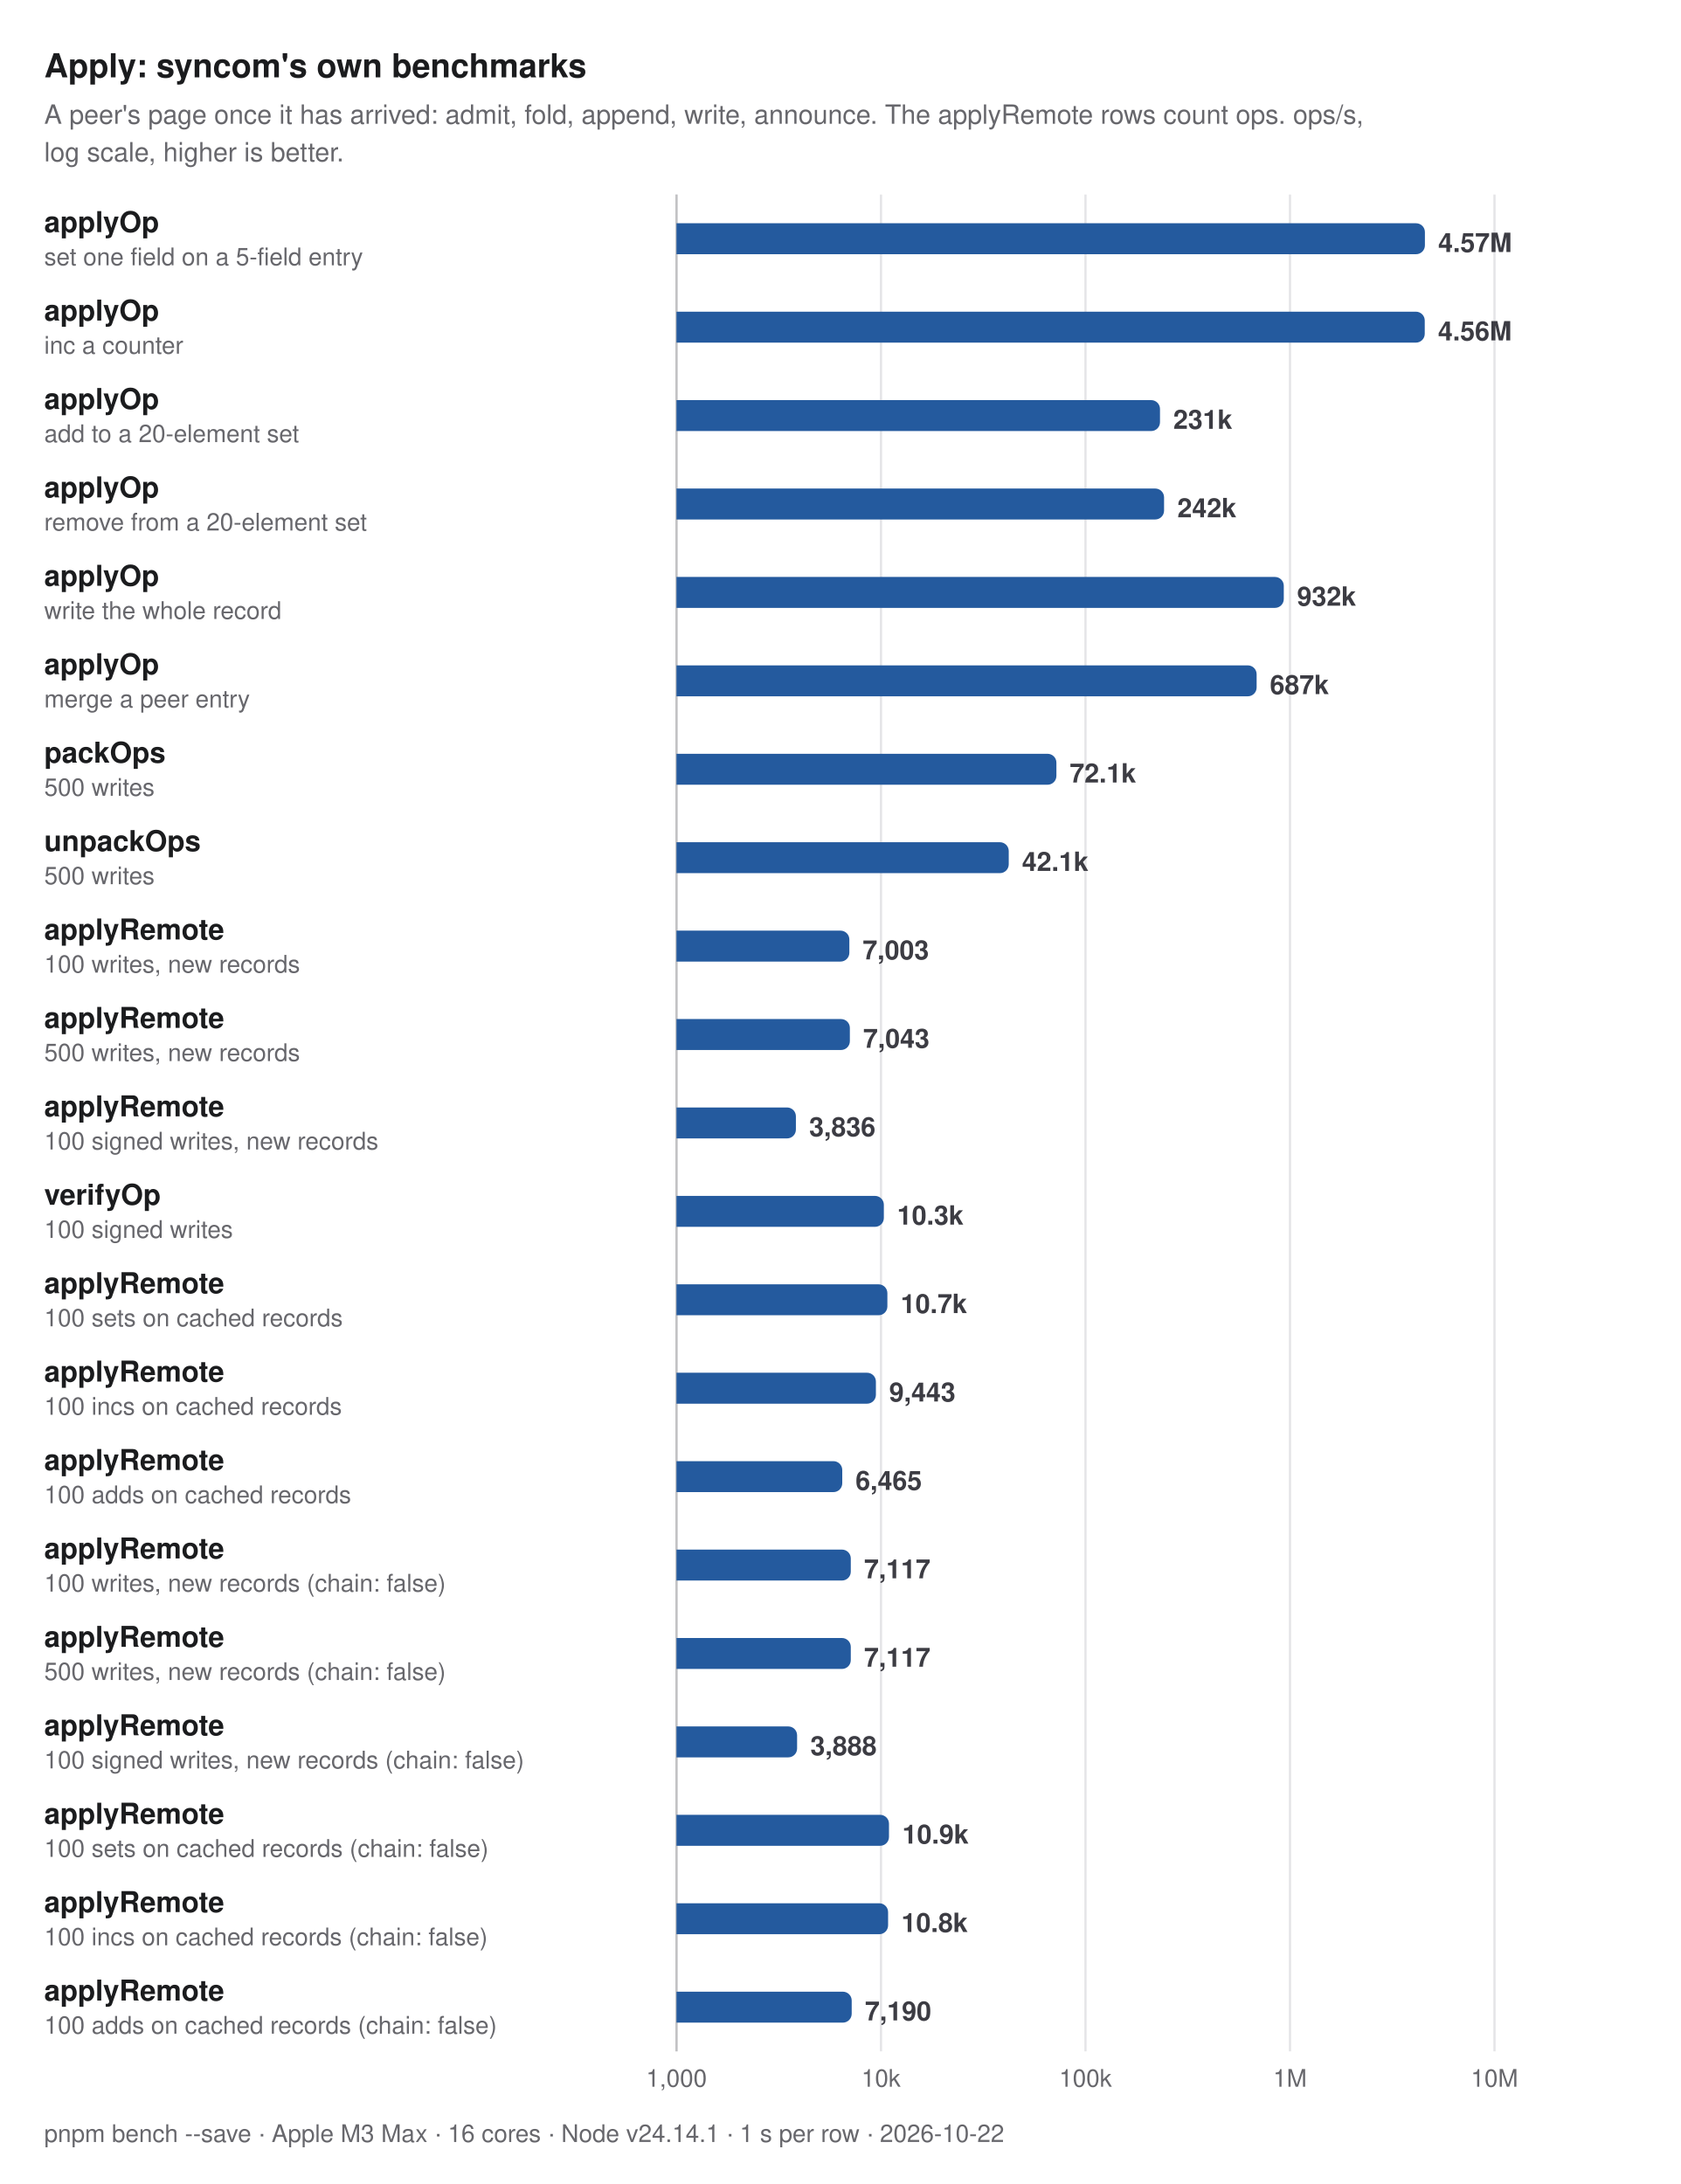
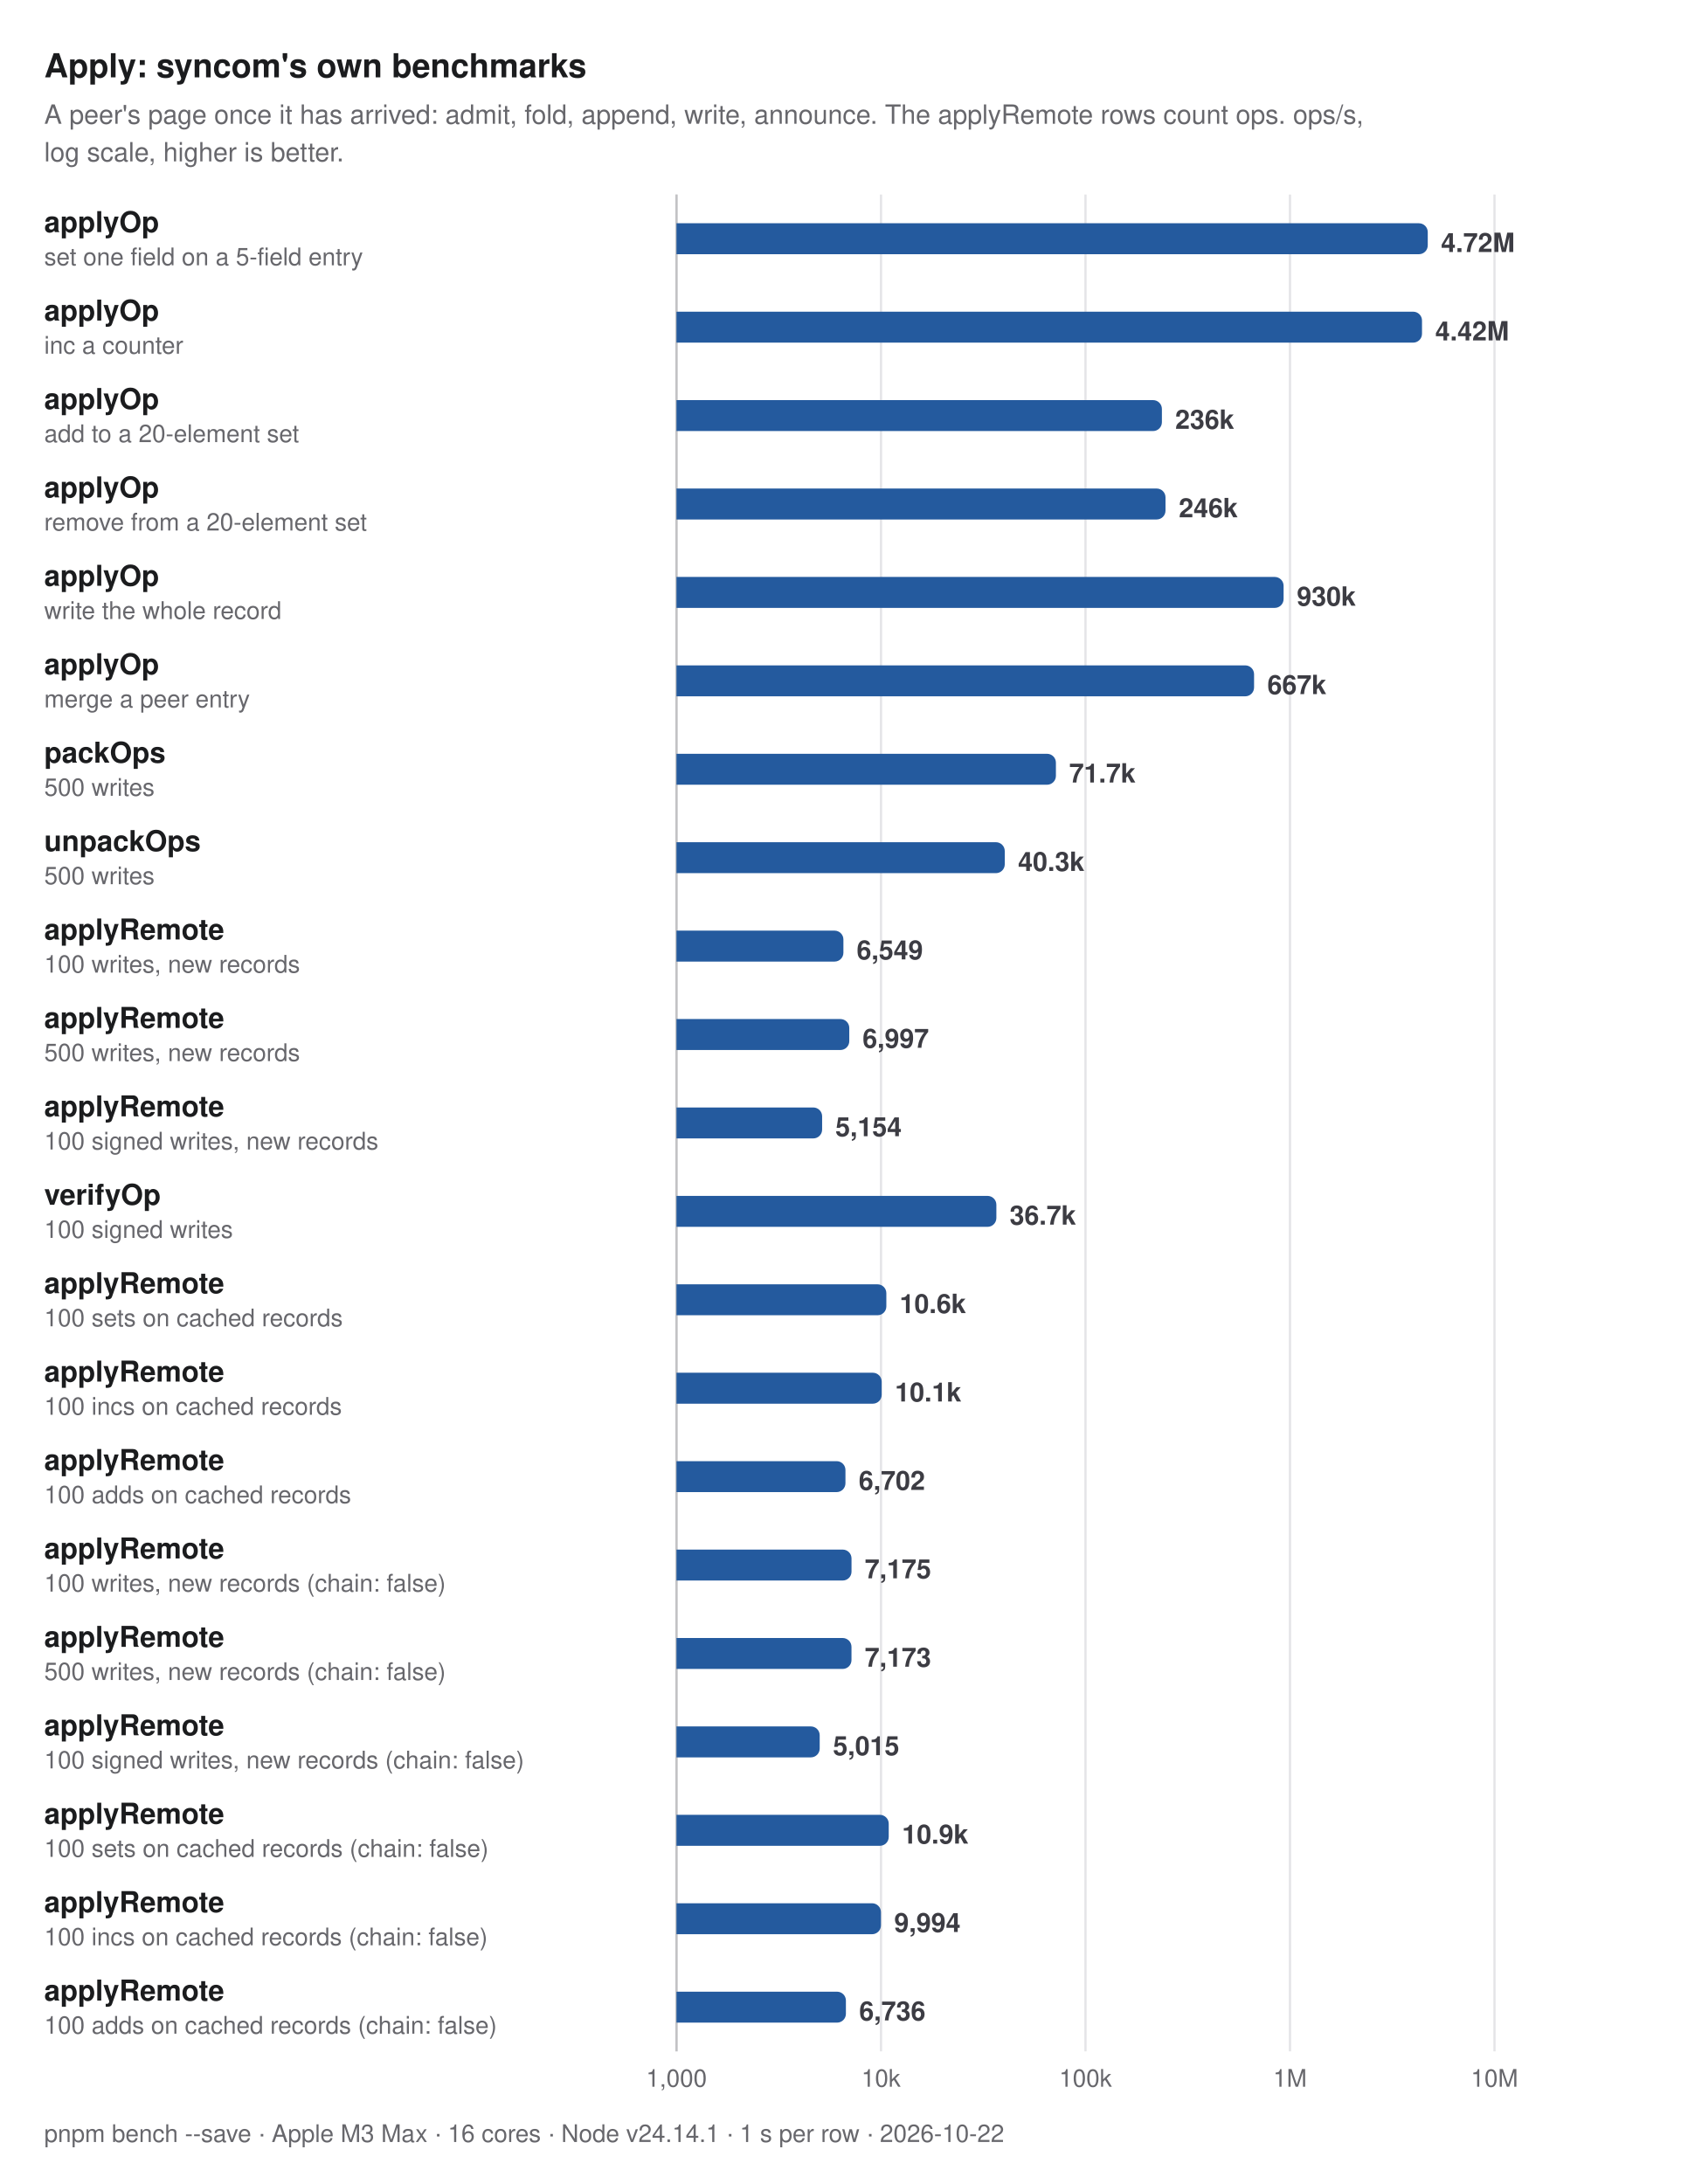
<svg xmlns="http://www.w3.org/2000/svg" width="760" height="988" viewBox="0 0 760 988" role="img" aria-label="Apply: syncom's own benchmarks. A peer's page once it has arrived: admit, fold, append, write, announce. The applyRemote rows count ops. ops/s, log scale, higher is better.">
  <style>
  text { font-family: -apple-system, BlinkMacSystemFont, "Segoe UI", Helvetica, Arial, sans-serif; }
  .title { font-size: 15px; font-weight: 700; fill: #1b1c1e; }
  .subtitle, .caption { font-size: 12px; fill: #67676c; }
  .caption { font-size: 11px; }
  .group { font-size: 11px; font-weight: 600; letter-spacing: 0.06em; fill: #67676c; }
  .label { font-size: 13px; font-weight: 600; fill: #1b1c1e; }
  .label.primary, .label.secondary { font-weight: 700; }
  .sublabel { font-size: 11px; fill: #67676c; }
  .value { font-size: 12px; font-weight: 600; fill: #3c3c43; font-variant-numeric: tabular-nums; }
  .value.small { font-size: 10px; }
  .legend { font-size: 11px; fill: #3c3c43; }
  .tick { font-size: 11px; fill: #67676c; font-variant-numeric: tabular-nums; }
  .grid { stroke: #e4e4e7; stroke-width: 1; }
  .axis { stroke: #c2c2c4; stroke-width: 1; }
  .ref { stroke: #67676c; stroke-width: 1; stroke-dasharray: 3 3; }
  .bar { fill: #c4c6cc; }
  .bar.primary { fill: #245a9e; }
  .bar.secondary { fill: #5e9be6; }
  @media (prefers-color-scheme: dark) {
    .title, .label { fill: #dfdfd6; }
    .subtitle, .caption, .group, .sublabel, .tick { fill: #98989f; }
    .value, .legend { fill: #c2c2c4; }
    .grid { stroke: #2e2e32; }
    .axis { stroke: #48484c; }
    .ref { stroke: #98989f; }
    .bar { fill: #46474e; }
    .bar.primary { fill: #8dbcf2; }
    .bar.secondary { fill: #3d7bd0; }
  }
</style>
  <text class="title" x="20" y="35">Apply: syncom's own benchmarks</text>
  <text class="subtitle" x="20" y="56">A peer's page once it has arrived: admit, fold, append, write, announce. The applyRemote rows count ops. ops/s,</text>
  <text class="subtitle" x="20" y="73">log scale, higher is better.</text>
  <line class="grid" x1="306" y1="88" x2="306" y2="928" />
  <text class="tick" x="306" y="944" text-anchor="middle">1,000</text>
  <line class="grid" x1="398.5" y1="88" x2="398.5" y2="928" />
  <text class="tick" x="398.5" y="944" text-anchor="middle">10k</text>
  <line class="grid" x1="491" y1="88" x2="491" y2="928" />
  <text class="tick" x="491" y="944" text-anchor="middle">100k</text>
  <line class="grid" x1="583.5" y1="88" x2="583.5" y2="928" />
  <text class="tick" x="583.5" y="944" text-anchor="middle">1M</text>
  <line class="grid" x1="676" y1="88" x2="676" y2="928" />
  <text class="tick" x="676" y="944" text-anchor="middle">10M</text>
  <line class="axis" x1="306" y1="88" x2="306" y2="928" />
  <g>
    <text class="label primary" x="20" y="105">applyOp</text>
    <text class="sublabel" x="20" y="120">set one field on a 5-field entry</text>
-     <path class="bar primary" d="M306,101H640.528A4,4 0 0 1 644.528,105V111A4,4 0 0 1 640.528,115H306Z" />
-     <text class="value" x="650.528" y="114">4.57M</text>
+     <path class="bar primary" d="M306,101H641.817A4,4 0 0 1 645.817,105V111A4,4 0 0 1 641.817,115H306Z" />
+     <text class="value" x="651.817" y="114">4.72M</text>
  </g>
  <g>
    <text class="label primary" x="20" y="145">applyOp</text>
    <text class="sublabel" x="20" y="160">inc a counter</text>
-     <path class="bar primary" d="M306,141H640.456A4,4 0 0 1 644.456,145V151A4,4 0 0 1 640.456,155H306Z" />
-     <text class="value" x="650.456" y="154">4.56M</text>
+     <path class="bar primary" d="M306,141H639.215A4,4 0 0 1 643.215,145V151A4,4 0 0 1 639.215,155H306Z" />
+     <text class="value" x="649.215" y="154">4.42M</text>
  </g>
  <g>
    <text class="label primary" x="20" y="185">applyOp</text>
    <text class="sublabel" x="20" y="200">add to a 20-element set</text>
-     <path class="bar primary" d="M306,181H520.7A4,4 0 0 1 524.7,185V191A4,4 0 0 1 520.7,195H306Z" />
-     <text class="value" x="530.7" y="194">231k</text>
+     <path class="bar primary" d="M306,181H521.562A4,4 0 0 1 525.562,185V191A4,4 0 0 1 521.562,195H306Z" />
+     <text class="value" x="531.562" y="194">236k</text>
  </g>
  <g>
    <text class="label primary" x="20" y="225">applyOp</text>
    <text class="sublabel" x="20" y="240">remove from a 20-element set</text>
-     <path class="bar primary" d="M306,221H522.542A4,4 0 0 1 526.542,225V231A4,4 0 0 1 522.542,235H306Z" />
-     <text class="value" x="532.542" y="234">242k</text>
+     <path class="bar primary" d="M306,221H523.192A4,4 0 0 1 527.192,225V231A4,4 0 0 1 523.192,235H306Z" />
+     <text class="value" x="533.192" y="234">246k</text>
  </g>
  <g>
    <text class="label primary" x="20" y="265">applyOp</text>
    <text class="sublabel" x="20" y="280">write the whole record</text>
-     <path class="bar primary" d="M306,261H576.691A4,4 0 0 1 580.691,265V271A4,4 0 0 1 576.691,275H306Z" />
-     <text class="value" x="586.691" y="274">932k</text>
+     <path class="bar primary" d="M306,261H576.604A4,4 0 0 1 580.604,265V271A4,4 0 0 1 576.604,275H306Z" />
+     <text class="value" x="586.604" y="274">930k</text>
  </g>
  <g>
    <text class="label primary" x="20" y="305">applyOp</text>
    <text class="sublabel" x="20" y="320">merge a peer entry</text>
-     <path class="bar primary" d="M306,301H564.409A4,4 0 0 1 568.409,305V311A4,4 0 0 1 564.409,315H306Z" />
-     <text class="value" x="574.409" y="314">687k</text>
+     <path class="bar primary" d="M306,301H563.253A4,4 0 0 1 567.253,305V311A4,4 0 0 1 563.253,315H306Z" />
+     <text class="value" x="573.253" y="314">667k</text>
  </g>
  <g>
    <text class="label primary" x="20" y="345">packOps</text>
    <text class="sublabel" x="20" y="360">500 writes</text>
-     <path class="bar primary" d="M306,341H473.841A4,4 0 0 1 477.841,345V351A4,4 0 0 1 473.841,355H306Z" />
-     <text class="value" x="483.841" y="354">72.1k</text>
+     <path class="bar primary" d="M306,341H473.617A4,4 0 0 1 477.617,345V351A4,4 0 0 1 473.617,355H306Z" />
+     <text class="value" x="483.617" y="354">71.7k</text>
  </g>
  <g>
    <text class="label primary" x="20" y="385">unpackOps</text>
    <text class="sublabel" x="20" y="400">500 writes</text>
-     <path class="bar primary" d="M306,381H452.284A4,4 0 0 1 456.284,385V391A4,4 0 0 1 452.284,395H306Z" />
-     <text class="value" x="462.284" y="394">42.1k</text>
+     <path class="bar primary" d="M306,381H450.485A4,4 0 0 1 454.485,385V391A4,4 0 0 1 450.485,395H306Z" />
+     <text class="value" x="460.485" y="394">40.3k</text>
  </g>
  <g>
    <text class="label primary" x="20" y="425">applyRemote</text>
    <text class="sublabel" x="20" y="440">100 writes, new records</text>
-     <path class="bar primary" d="M306,421H380.189A4,4 0 0 1 384.189,425V431A4,4 0 0 1 380.189,435H306Z" />
-     <text class="value" x="390.189" y="434">7,003</text>
+     <path class="bar primary" d="M306,421H377.496A4,4 0 0 1 381.496,425V431A4,4 0 0 1 377.496,435H306Z" />
+     <text class="value" x="387.496" y="434">6,549</text>
  </g>
  <g>
    <text class="label primary" x="20" y="465">applyRemote</text>
    <text class="sublabel" x="20" y="480">500 writes, new records</text>
-     <path class="bar primary" d="M306,461H380.418A4,4 0 0 1 384.418,465V471A4,4 0 0 1 380.418,475H306Z" />
-     <text class="value" x="390.418" y="474">7,043</text>
+     <path class="bar primary" d="M306,461H380.154A4,4 0 0 1 384.154,465V471A4,4 0 0 1 380.154,475H306Z" />
+     <text class="value" x="390.154" y="474">6,997</text>
  </g>
  <g>
    <text class="label primary" x="20" y="505">applyRemote</text>
    <text class="sublabel" x="20" y="520">100 signed writes, new records</text>
-     <path class="bar primary" d="M306,501H356.009A4,4 0 0 1 360.009,505V511A4,4 0 0 1 356.009,515H306Z" />
-     <text class="value" x="366.009" y="514">3,836</text>
+     <path class="bar primary" d="M306,501H367.873A4,4 0 0 1 371.873,505V511A4,4 0 0 1 367.873,515H306Z" />
+     <text class="value" x="377.873" y="514">5,154</text>
  </g>
  <g>
    <text class="label primary" x="20" y="545">verifyOp</text>
    <text class="sublabel" x="20" y="560">100 signed writes</text>
-     <path class="bar primary" d="M306,541H395.789A4,4 0 0 1 399.789,545V551A4,4 0 0 1 395.789,555H306Z" />
-     <text class="value" x="405.789" y="554">10.3k</text>
+     <path class="bar primary" d="M306,541H446.687A4,4 0 0 1 450.687,545V551A4,4 0 0 1 446.687,555H306Z" />
+     <text class="value" x="456.687" y="554">36.7k</text>
  </g>
  <g>
    <text class="label primary" x="20" y="585">applyRemote</text>
    <text class="sublabel" x="20" y="600">100 sets on cached records</text>
-     <path class="bar primary" d="M306,581H397.39A4,4 0 0 1 401.39,585V591A4,4 0 0 1 397.39,595H306Z" />
-     <text class="value" x="407.39" y="594">10.7k</text>
+     <path class="bar primary" d="M306,581H396.92A4,4 0 0 1 400.92,585V591A4,4 0 0 1 396.92,595H306Z" />
+     <text class="value" x="406.92" y="594">10.6k</text>
  </g>
  <g>
    <text class="label primary" x="20" y="625">applyRemote</text>
    <text class="sublabel" x="20" y="640">100 incs on cached records</text>
-     <path class="bar primary" d="M306,621H392.198A4,4 0 0 1 396.198,625V631A4,4 0 0 1 392.198,635H306Z" />
-     <text class="value" x="402.198" y="634">9,443</text>
+     <path class="bar primary" d="M306,621H394.808A4,4 0 0 1 398.808,625V631A4,4 0 0 1 394.808,635H306Z" />
+     <text class="value" x="404.808" y="634">10.1k</text>
  </g>
  <g>
    <text class="label primary" x="20" y="665">applyRemote</text>
    <text class="sublabel" x="20" y="680">100 adds on cached records</text>
-     <path class="bar primary" d="M306,661H376.978A4,4 0 0 1 380.978,665V671A4,4 0 0 1 376.978,675H306Z" />
-     <text class="value" x="386.978" y="674">6,465</text>
+     <path class="bar primary" d="M306,661H378.424A4,4 0 0 1 382.424,665V671A4,4 0 0 1 378.424,675H306Z" />
+     <text class="value" x="388.424" y="674">6,702</text>
  </g>
  <g>
    <text class="label primary" x="20" y="705">applyRemote</text>
    <text class="sublabel" x="20" y="720">100 writes, new records (chain: false)</text>
-     <path class="bar primary" d="M306,701H380.837A4,4 0 0 1 384.837,705V711A4,4 0 0 1 380.837,715H306Z" />
-     <text class="value" x="390.837" y="714">7,117</text>
+     <path class="bar primary" d="M306,701H381.164A4,4 0 0 1 385.164,705V711A4,4 0 0 1 381.164,715H306Z" />
+     <text class="value" x="391.164" y="714">7,175</text>
  </g>
  <g>
    <text class="label primary" x="20" y="745">applyRemote</text>
    <text class="sublabel" x="20" y="760">500 writes, new records (chain: false)</text>
-     <path class="bar primary" d="M306,741H380.837A4,4 0 0 1 384.837,745V751A4,4 0 0 1 380.837,755H306Z" />
-     <text class="value" x="390.837" y="754">7,117</text>
+     <path class="bar primary" d="M306,741H381.152A4,4 0 0 1 385.152,745V751A4,4 0 0 1 381.152,755H306Z" />
+     <text class="value" x="391.152" y="754">7,173</text>
  </g>
  <g>
    <text class="label primary" x="20" y="785">applyRemote</text>
    <text class="sublabel" x="20" y="800">100 signed writes, new records (chain: false)</text>
-     <path class="bar primary" d="M306,781H356.55A4,4 0 0 1 360.55,785V791A4,4 0 0 1 356.55,795H306Z" />
-     <text class="value" x="366.55" y="794">3,888</text>
+     <path class="bar primary" d="M306,781H366.775A4,4 0 0 1 370.775,785V791A4,4 0 0 1 366.775,795H306Z" />
+     <text class="value" x="376.775" y="794">5,015</text>
  </g>
  <g>
    <text class="label primary" x="20" y="825">applyRemote</text>
    <text class="sublabel" x="20" y="840">100 sets on cached records (chain: false)</text>
-     <path class="bar primary" d="M306,821H398.116A4,4 0 0 1 402.116,825V831A4,4 0 0 1 398.116,835H306Z" />
-     <text class="value" x="408.116" y="834">10.9k</text>
+     <path class="bar primary" d="M306,821H397.999A4,4 0 0 1 401.999,825V831A4,4 0 0 1 397.999,835H306Z" />
+     <text class="value" x="407.999" y="834">10.9k</text>
  </g>
  <g>
    <text class="label primary" x="20" y="865">applyRemote</text>
    <text class="sublabel" x="20" y="880">100 incs on cached records (chain: false)</text>
-     <path class="bar primary" d="M306,861H397.711A4,4 0 0 1 401.711,865V871A4,4 0 0 1 397.711,875H306Z" />
-     <text class="value" x="407.711" y="874">10.8k</text>
+     <path class="bar primary" d="M306,861H394.476A4,4 0 0 1 398.476,865V871A4,4 0 0 1 394.476,875H306Z" />
+     <text class="value" x="404.476" y="874">9,994</text>
  </g>
  <g>
    <text class="label primary" x="20" y="905">applyRemote</text>
    <text class="sublabel" x="20" y="920">100 adds on cached records (chain: false)</text>
-     <path class="bar primary" d="M306,901H381.247A4,4 0 0 1 385.247,905V911A4,4 0 0 1 381.247,915H306Z" />
-     <text class="value" x="391.247" y="914">7,190</text>
+     <path class="bar primary" d="M306,901H378.627A4,4 0 0 1 382.627,905V911A4,4 0 0 1 378.627,915H306Z" />
+     <text class="value" x="388.627" y="914">6,736</text>
  </g>
  <text class="caption" x="20" y="969">pnpm bench --save · Apple M3 Max · 16 cores · Node v24.14.1 · 1 s per row · 2026-10-22</text>
</svg>
